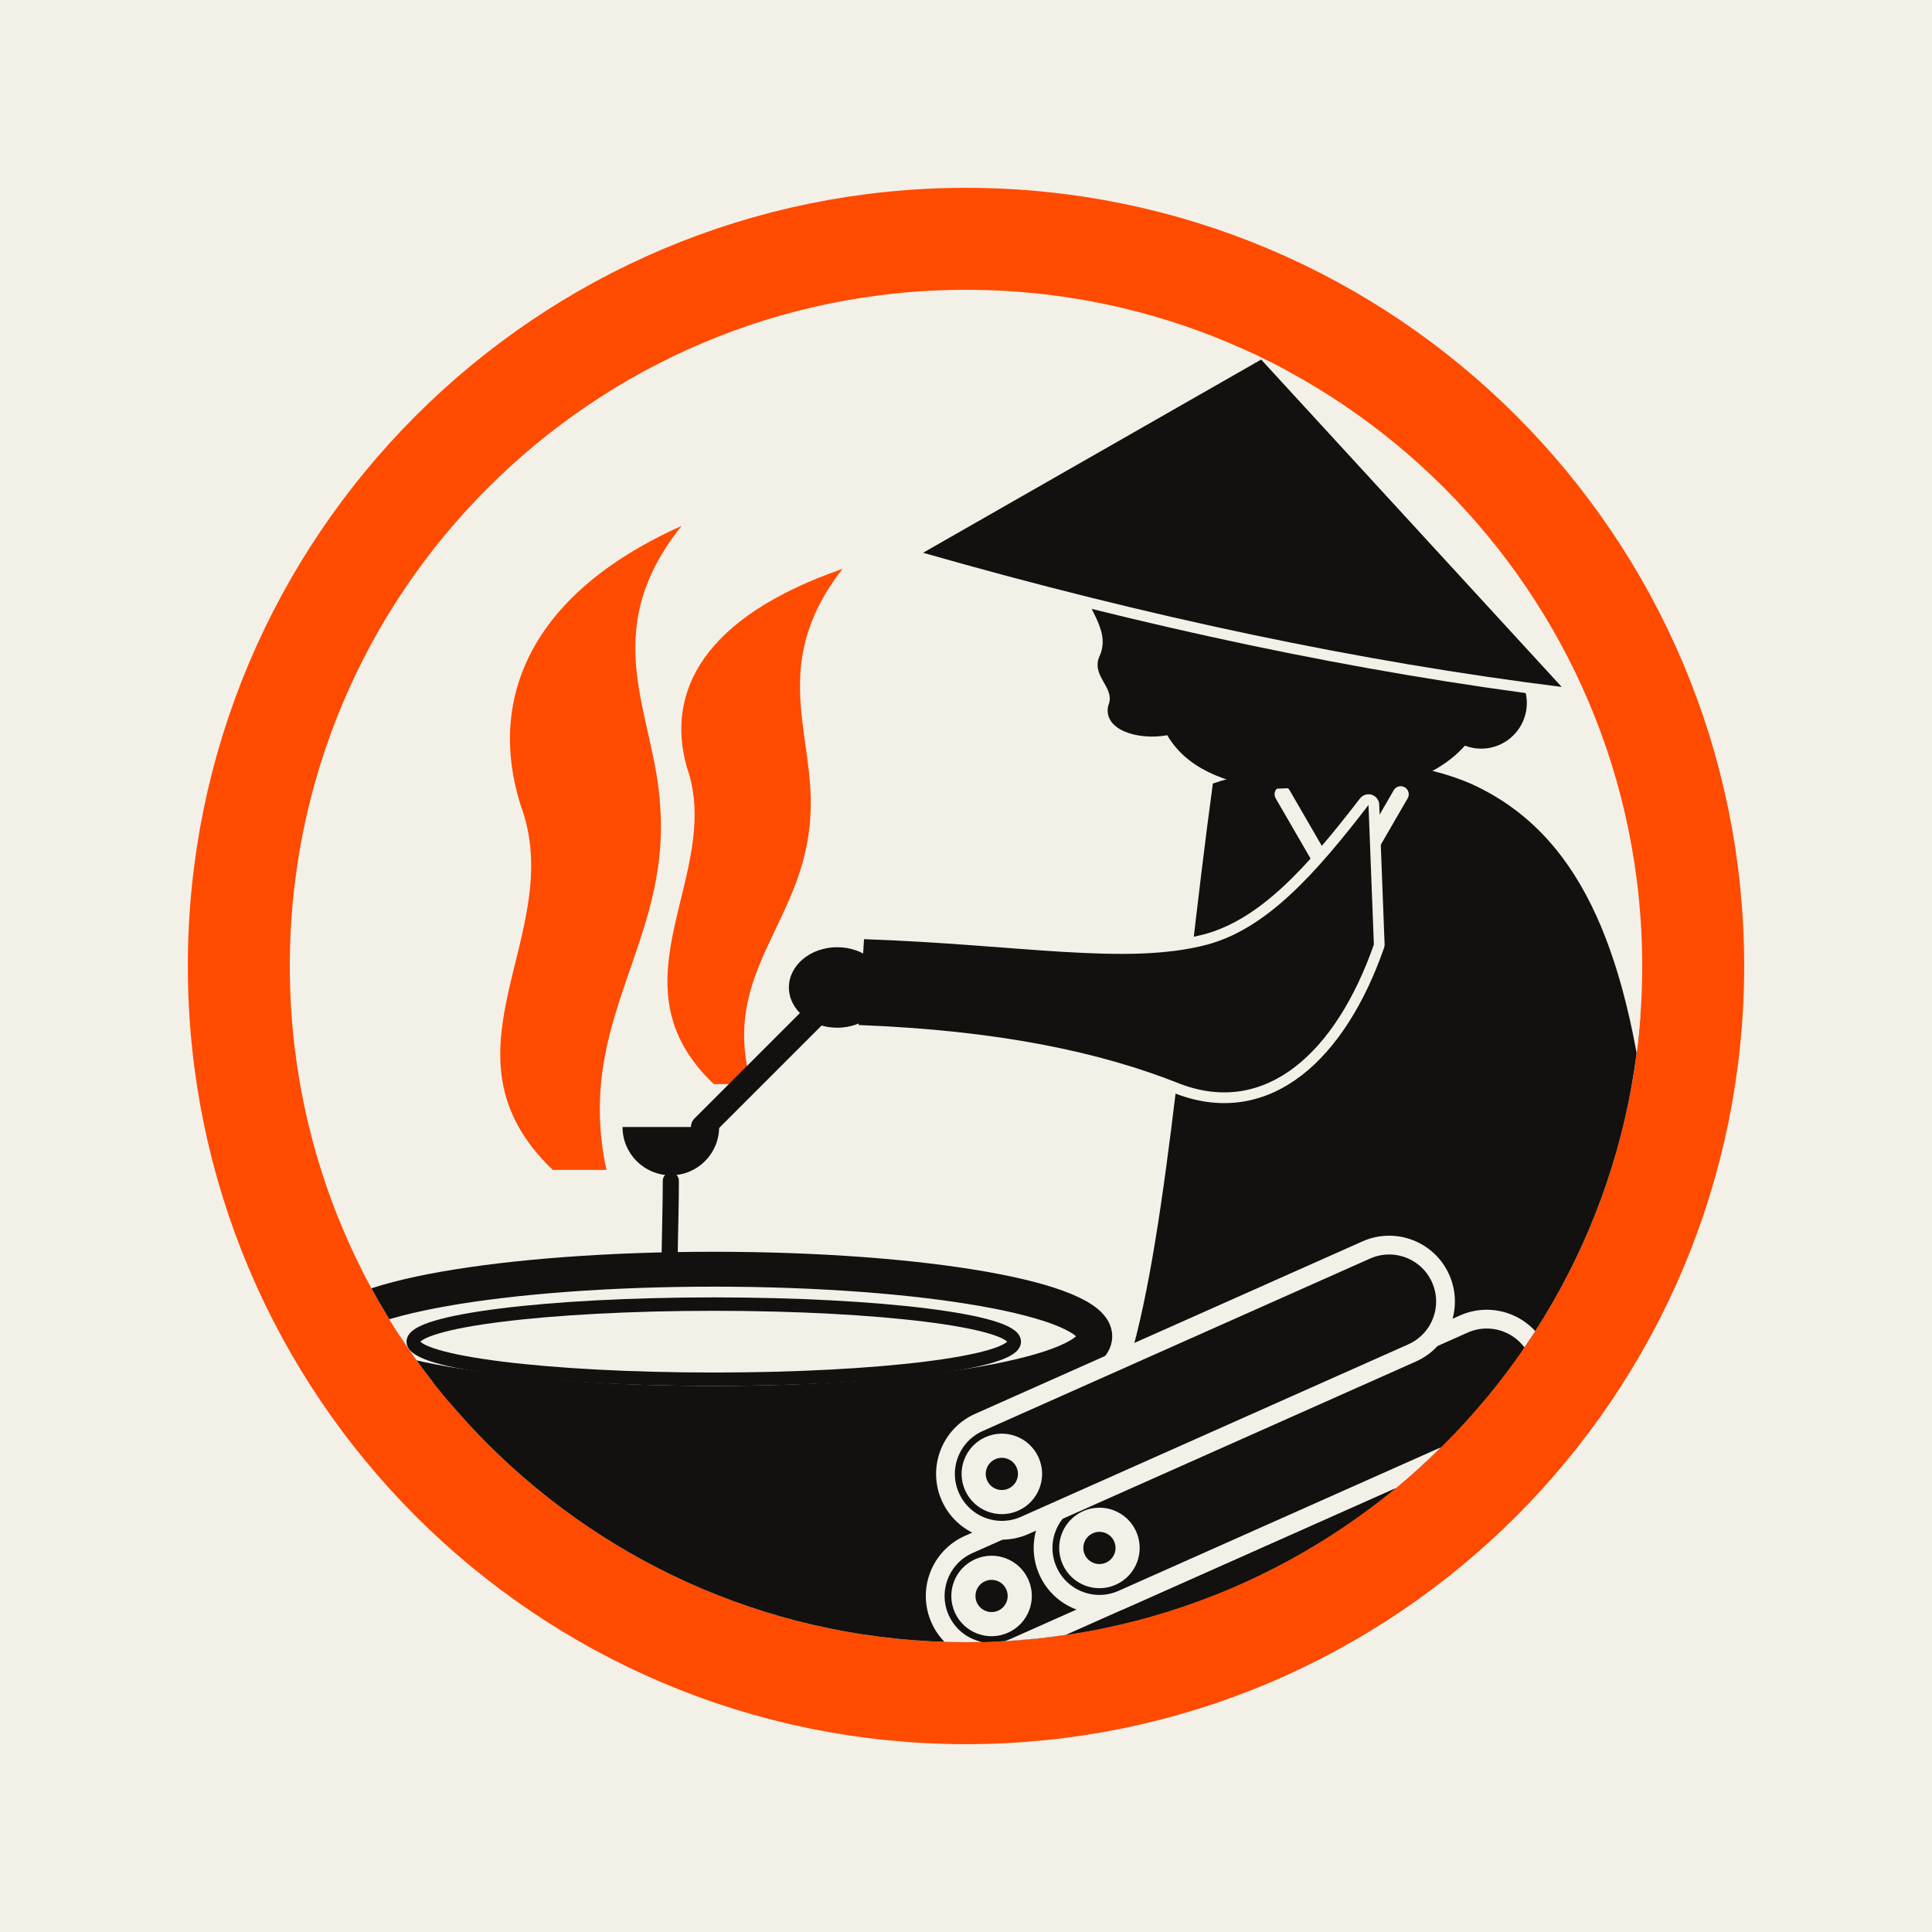
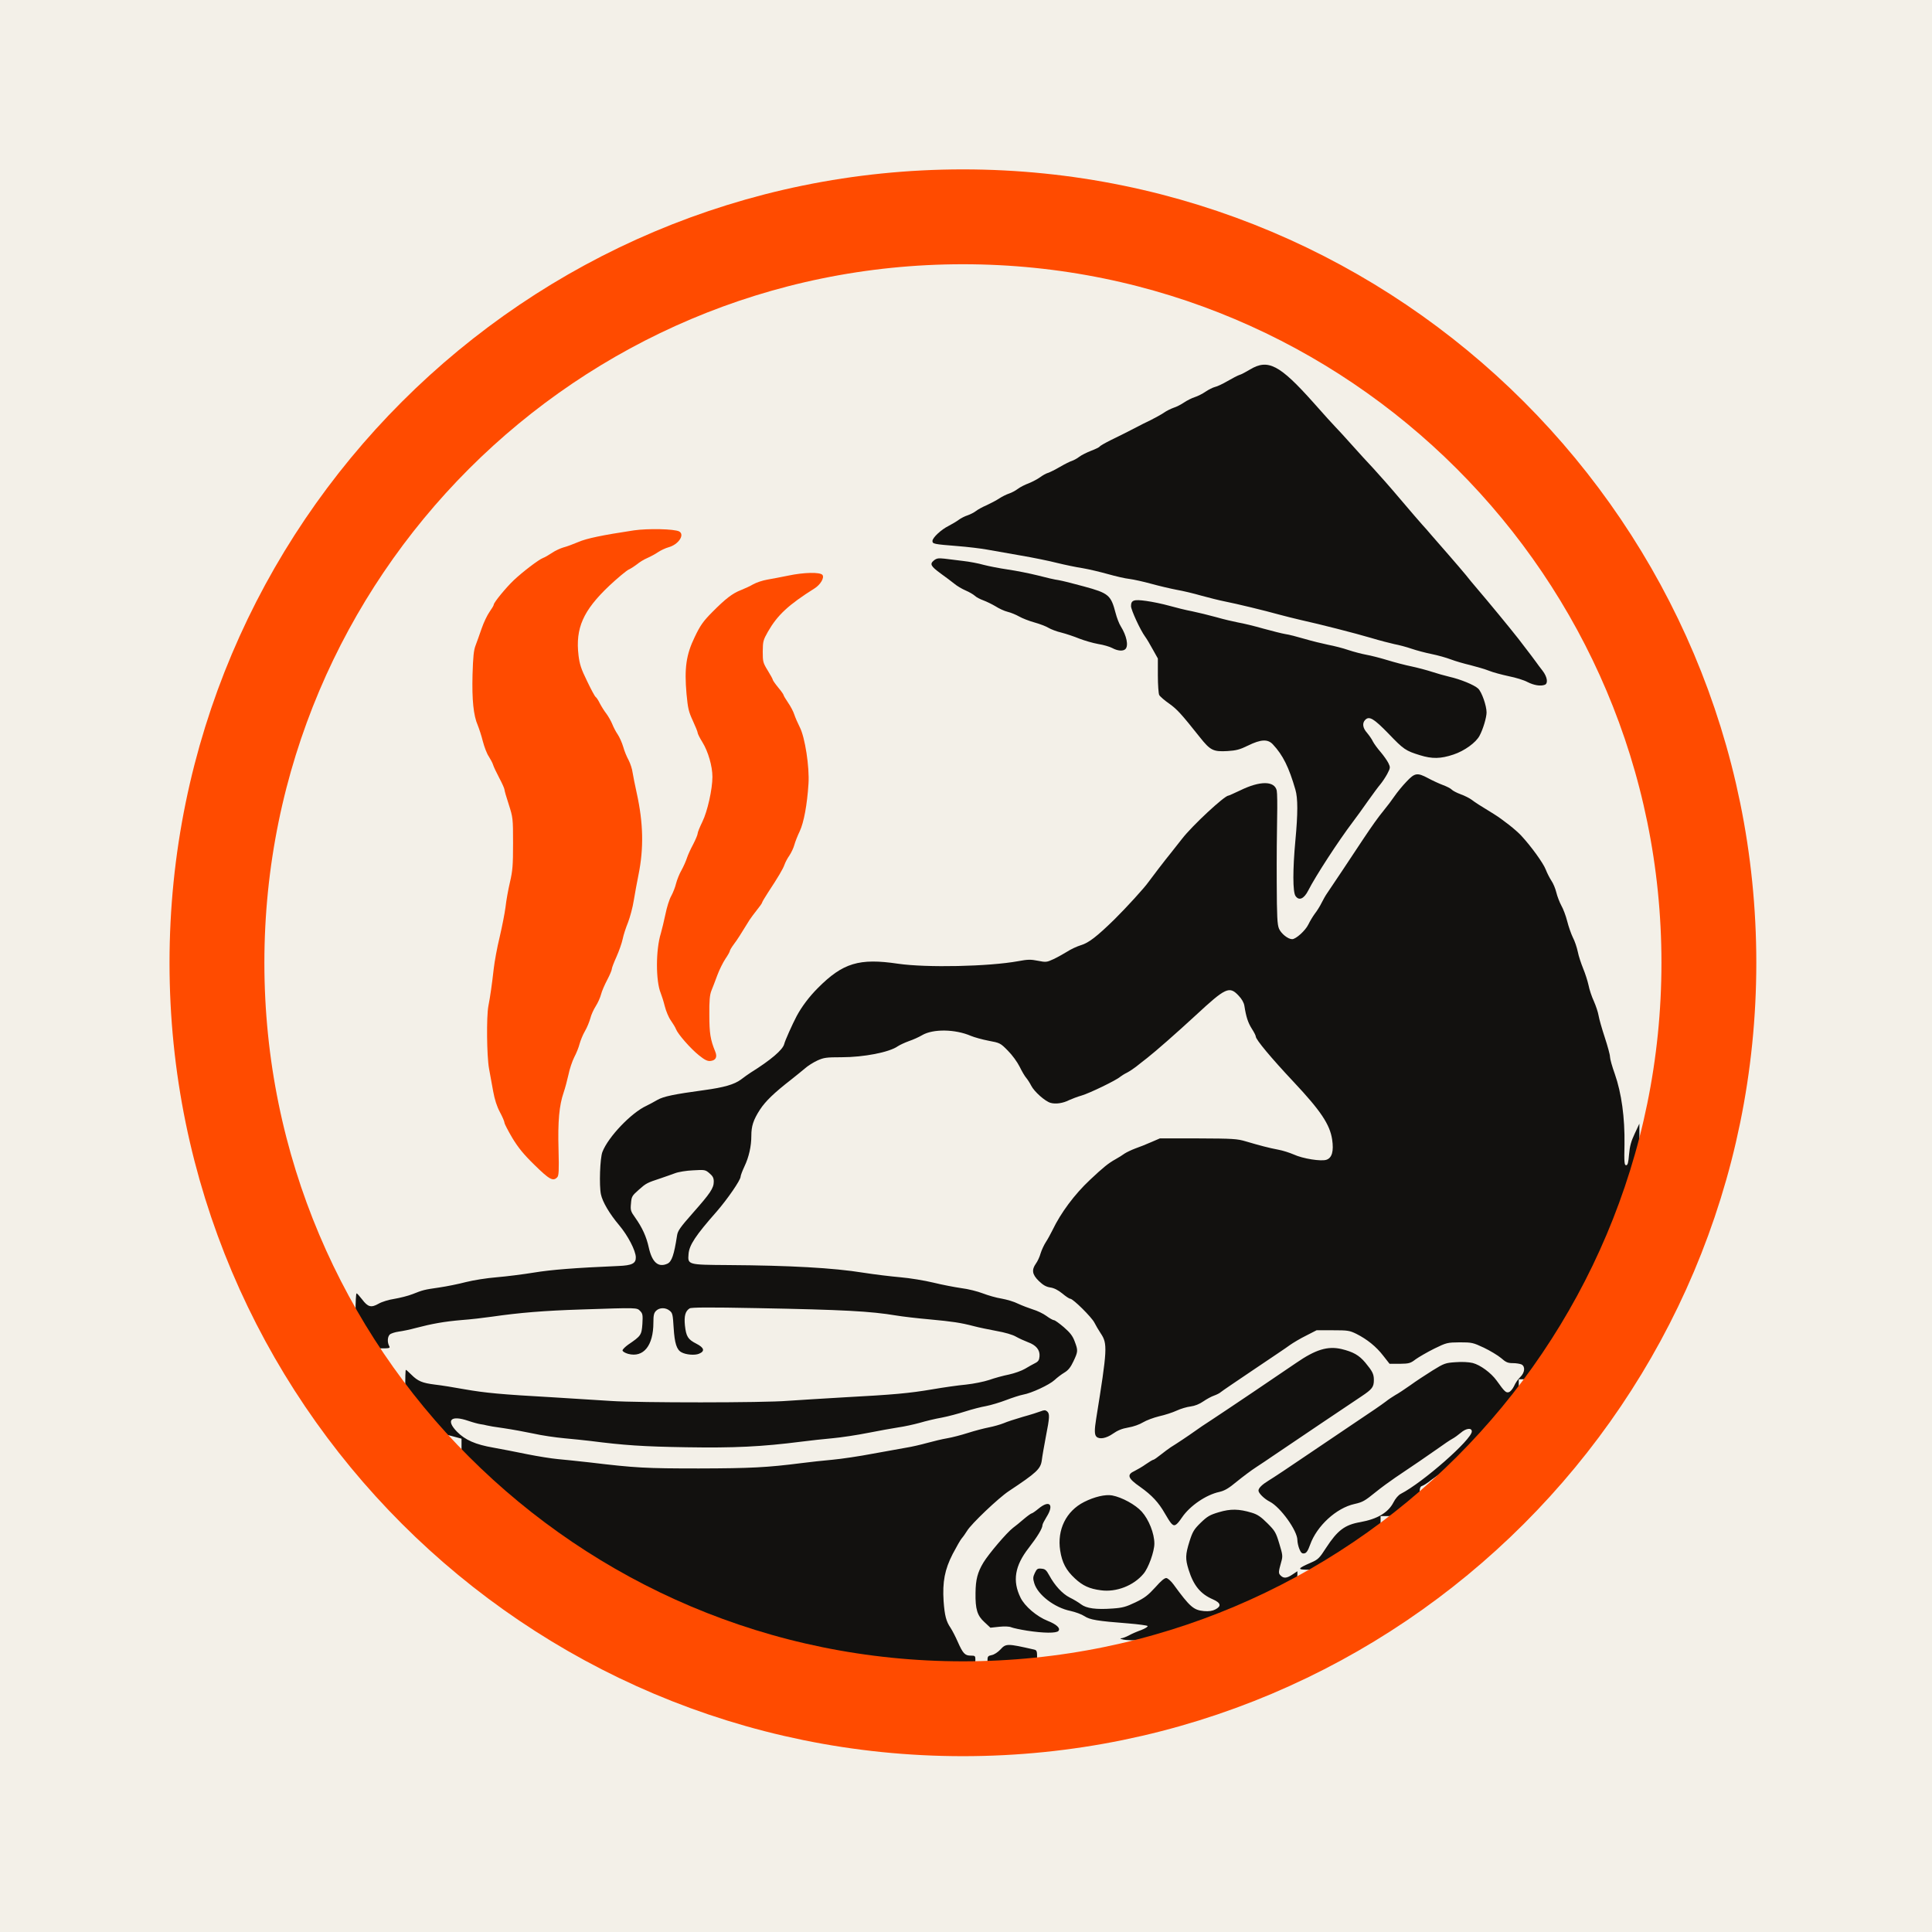
- <svg xmlns="http://www.w3.org/2000/svg" viewBox="0 0 720 720">
+ <svg xmlns="http://www.w3.org/2000/svg" viewBox="0 0 1440 1440">
+   <rect width="1440" height="1440" fill="#F3F0E8" />
  <defs>
-     <clipPath id="in">
-       <circle cx="360" cy="360" r="252" />
+     <clipPath id="inside">
+       <circle cx="717.7" cy="717.6" r="556.0" />
    </clipPath>
  </defs>
-   <rect width="720" height="720" fill="#F3F0E8" />
-   <circle cx="360" cy="360" r="271" fill="#F3F0E8" stroke="#FF4B00" stroke-width="38" />
-   <g clip-path="url(#in)" stroke-linejoin="round" stroke-linecap="round">
-     <g fill="#FF4B00">
-       <path d="M206 436 C160 392 212 348 194 300 C182 262 196 222 254 196 C222 236 244 266 246 300 C250 352 214 380 226 436 Z" />
-       <path d="M266 404 C226 366 270 326 256 286 C248 258 262 230 314 212 C286 248 304 274 302 304 C300 344 268 362 280 404 Z" />
-     </g>
-     <path d="M452 292 C482 282 520 280 548 292 C588 310 606 352 614 420 L624 720 L372 720 C380 640 398 560 418 516 C434 472 440 380 452 292 Z" fill="#12110F" stroke="#F3F0E8" stroke-width="8" paint-order="stroke" />
-     <path d="M478 296 L500 334 L522 296" fill="none" stroke="#F3F0E8" stroke-width="6" />
-     <path d="M402 214 C404 226 414 234 410 244 C406 252 416 256 413 263 C411 272 424 276 435 274 C442 286 456 292 474 294 L522 292 C544 286 560 268 552 246 L544 232 Z" fill="#12110F" />
-     <circle cx="552" cy="262" r="17" fill="#12110F" />
-     <path d="M510 300 C490 326 472 346 450 352 C420 360 380 352 322 350 L320 382 C372 384 410 392 440 404 C472 416 498 392 512 352 Z" fill="#12110F" stroke="#F3F0E8" stroke-width="8" paint-order="stroke" />
-     <ellipse cx="312" cy="368" rx="18" ry="15" fill="#12110F" />
-     <path d="M304 378 L262 420" stroke="#12110F" stroke-width="9" />
-     <path d="M232 420 A18 18 0 0 0 268 420 Z" fill="#12110F" />
-     <path d="M250 440 C250 456 249 472 250 488" fill="none" stroke="#12110F" stroke-width="6" />
-     <path d="M124 498 Q136 660 266 660 Q396 660 408 498 Z" fill="#12110F" />
-     <ellipse cx="266" cy="498" rx="142" ry="25" fill="#F3F0E8" stroke="#12110F" stroke-width="13" />
-     <ellipse cx="266" cy="500" rx="112" ry="14" fill="none" stroke="#12110F" stroke-width="5" />
-     <g transform="translate(436 540) rotate(-24)">
-       <rect x="-118" y="44" width="236" height="18" rx="9" fill="#12110F" stroke="#F3F0E8" stroke-width="7" paint-order="stroke" />
-       <g fill="#12110F" stroke="#F3F0E8" stroke-width="7">
-         <rect x="-104" y="2" width="200" height="42" rx="21" />
-         <rect x="-60" y="2" width="200" height="42" rx="21" />
-         <rect x="-82" y="-38" width="200" height="42" rx="21" />
-       </g>
-       <g fill="#F3F0E8">
-         <circle cx="-83" cy="23" r="15" />
-         <circle cx="-39" cy="23" r="15" />
-         <circle cx="-61" cy="-17" r="15" />
-       </g>
-       <g fill="#12110F">
-         <circle cx="-83" cy="23" r="6" />
-         <circle cx="-39" cy="23" r="6" />
-         <circle cx="-61" cy="-17" r="6" />
-       </g>
-     </g>
-     <path d="M344 206 L470 134 L582 256 Q470 242 344 206 Z" fill="#12110F" stroke="#F3F0E8" stroke-width="8" paint-order="stroke" />
-   </g>
+   <path clip-path="url(#inside)" fill="#12110F" fill-rule="evenodd" d="M660.0 1244.0C641.2 1243.1 636.8 1242.5 626.5 1239.5C622.1 1238.1 613.5 1236.6 607.4 1236.1C601.3 1235.5 594.4 1234.4 592.1 1233.5C589.9 1232.7 586.3 1231.4 584.2 1230.6C582.1 1229.8 576.6 1228.6 572.0 1228.0C566.6 1227.3 561.6 1225.8 557.9 1224.0C554.7 1222.4 550.2 1220.8 547.8 1220.4C541.6 1219.5 537.0 1218.0 533.0 1215.4C531.1 1214.2 526.8 1212.6 523.5 1212.0C520.2 1211.4 515.9 1209.7 513.9 1208.4C511.9 1207.0 507.5 1205.1 504.2 1204.1C500.9 1203.1 496.7 1201.1 494.8 1199.7C493.0 1198.3 489.5 1196.7 487.1 1196.1C484.7 1195.6 480.9 1193.8 478.6 1192.2C476.4 1190.6 472.2 1188.5 469.3 1187.6C466.5 1186.7 463.6 1185.2 462.8 1184.3C462.1 1183.4 459.5 1181.7 457.0 1180.6C454.5 1179.4 450.9 1177.3 449.0 1175.9C447.1 1174.4 443.9 1172.7 441.9 1172.1C439.9 1171.5 437.2 1169.8 435.9 1168.4C434.6 1166.9 431.2 1164.8 428.5 1163.6C425.8 1162.3 422.9 1160.5 422.1 1159.6C421.3 1158.6 419.0 1157.0 417.1 1156.0C415.1 1155.0 412.2 1152.8 410.6 1151.1C408.9 1149.4 407.1 1148.0 406.5 1148.0C405.9 1148.0 403.3 1146.2 400.6 1144.0C398.0 1141.8 395.5 1140.0 395.1 1140.0C394.3 1140.0 385.3 1132.8 381.0 1128.8C372.9 1121.3 355.8 1105.9 351.7 1102.6C344.8 1097.0 344.0 1094.9 344.0 1082.7L344.0 1072.3L337.7 1070.6C334.2 1069.6 328.8 1068.5 325.7 1068.1C319.7 1067.3 317.0 1065.3 306.7 1054.3L302.0 1049.3L302.0 1035.1C302.0 1027.4 302.2 1021.0 302.5 1021.0C302.8 1021.0 304.6 1022.6 306.5 1024.5C311.5 1029.5 314.7 1030.8 324.2 1032.0C328.7 1032.5 338.7 1034.1 346.3 1035.5C361.8 1038.2 373.2 1039.3 412.5 1041.5C427.4 1042.4 446.7 1043.6 455.5 1044.2C476.1 1045.6 569.4 1045.6 587.0 1044.1C594.4 1043.6 613.3 1042.4 629.0 1041.5C666.1 1039.5 677.4 1038.5 695.1 1035.5C703.2 1034.1 714.4 1032.5 720.0 1032.0C725.7 1031.4 733.5 1029.8 737.4 1028.5C741.3 1027.1 747.9 1025.3 752.0 1024.5C756.1 1023.6 761.5 1021.7 764.0 1020.2C766.5 1018.7 769.9 1016.8 771.5 1016.0C773.9 1014.8 774.6 1013.7 774.8 1010.9C775.2 1006.2 772.3 1002.6 766.2 1000.4C763.6 999.4 759.6 997.6 757.3 996.3C754.8 994.8 748.9 993.1 742.6 992.0C736.8 990.9 729.4 989.4 726.1 988.5C715.7 985.8 710.0 985.0 693.0 983.4C683.9 982.6 672.7 981.3 668.0 980.5C648.8 977.3 628.7 976.2 564.2 975.0C528.2 974.3 515.3 974.4 514.0 975.2C510.8 977.2 509.8 980.9 510.5 987.9C511.4 996.1 512.7 998.3 519.0 1001.5C524.9 1004.5 525.6 1007.1 521.0 1009.0C517.9 1010.3 511.3 1009.8 507.9 1007.9C504.3 1006.0 502.8 1001.0 502.1 989.7C501.5 979.9 501.3 978.6 499.1 976.9C496.1 974.4 491.5 974.5 489.0 977.0C487.4 978.6 487.0 980.3 487.0 985.8C487.0 1003.0 479.6 1012.1 468.2 1009.1C465.8 1008.4 464.0 1007.3 464.0 1006.5C464.0 1005.8 465.9 1003.9 468.1 1002.3C477.8 995.7 478.2 995.1 478.8 986.8C479.2 980.1 479.0 979.0 477.1 977.1C474.6 974.6 475.4 974.6 433.5 976.0C405.4 976.9 387.3 978.4 366.5 981.4C361.0 982.2 350.8 983.4 343.9 983.9C331.1 985.0 322.1 986.6 309.5 989.9C305.6 991.0 300.1 992.1 297.2 992.5C294.3 992.9 291.3 993.9 290.5 994.7C288.8 996.4 288.6 1000.3 290.0 1003.1C291.0 1004.9 290.7 1005.0 282.5 1005.0C277.7 1005.0 273.0 1004.5 271.9 1004.0C270.9 1003.4 268.9 1000.7 267.5 998.0C265.2 993.4 265.0 992.1 265.0 978.5C265.0 970.5 265.3 964.0 265.8 964.0C266.2 964.0 268.0 966.1 269.9 968.5C274.2 974.2 276.6 974.9 282.2 971.7C284.6 970.3 289.8 968.7 293.9 968.1C298.0 967.4 304.1 965.9 307.4 964.6C315.5 961.4 315.9 961.3 327.5 959.6C333.0 958.8 341.9 957.0 347.2 955.6C352.7 954.2 362.7 952.6 370.2 952.0C377.5 951.4 390.0 949.8 398.0 948.5C410.7 946.4 428.2 945.0 460.8 943.6C471.1 943.2 474.0 941.7 473.9 937.1C473.8 932.1 468.0 920.9 461.4 913.1C454.4 904.8 449.1 895.9 447.9 890.2C446.5 883.6 447.2 863.1 449.0 858.6C453.3 847.4 470.5 829.4 481.8 824.2C483.8 823.2 487.5 821.3 490.0 819.8C494.6 817.2 502.2 815.6 525.0 812.5C539.7 810.5 547.3 808.3 552.3 804.6C554.6 802.8 557.9 800.5 559.6 799.4C574.5 790.1 583.4 782.5 584.5 778.2C585.1 775.6 590.6 763.4 593.8 757.3C597.5 750.4 603.1 742.9 609.6 736.4C628.2 717.7 640.4 714.0 669.3 718.3C690.7 721.4 737.0 720.4 758.9 716.4C765.9 715.1 768.2 715.0 773.6 716.1C779.6 717.3 780.2 717.2 785.2 714.9C788.0 713.6 792.6 711.0 795.4 709.3C798.1 707.5 802.7 705.4 805.6 704.5C811.4 702.8 817.5 698.1 830.7 685.2C839.4 676.6 853.2 661.5 856.0 657.4C858.1 654.5 868.0 641.5 872.9 635.5C875.1 632.8 878.8 628.1 881.1 625.1C888.6 615.4 912.7 593.0 915.6 593.0C916.0 593.0 919.9 591.2 924.4 589.1C939.1 581.9 949.9 581.9 951.6 589.2C952.0 591.0 952.1 600.1 951.9 609.5C951.7 618.9 951.5 640.5 951.6 657.5C951.7 683.4 952.0 689.1 953.3 692.2C954.9 695.9 960.0 700.0 963.1 700.0C965.9 700.0 973.0 693.6 975.2 689.0C976.4 686.5 978.6 682.9 980.0 681.0C981.5 679.1 983.8 675.5 985.0 673.0C986.2 670.6 988.0 667.4 989.0 666.0C990.7 663.6 1009.1 636.0 1016.0 625.5C1022.8 615.3 1027.0 609.4 1031.4 604.0C1033.9 601.0 1037.5 596.2 1039.4 593.4C1041.4 590.5 1045.3 585.7 1048.3 582.6C1054.5 576.0 1056.3 575.7 1064.4 580.0C1067.5 581.7 1072.5 584.0 1075.4 585.1C1078.4 586.2 1081.3 587.7 1082.0 588.5C1082.7 589.3 1085.7 590.9 1088.7 592.0C1091.8 593.1 1095.4 595.0 1096.9 596.1C1099.2 597.9 1103.2 600.5 1113.4 606.7C1120.0 610.8 1129.8 618.5 1133.8 622.8C1141.4 631.0 1150.3 643.4 1152.1 648.1C1153.1 650.7 1155.0 654.4 1156.3 656.4C1157.7 658.4 1159.3 662.3 1160.0 665.2C1160.7 668.1 1162.4 672.5 1163.7 674.9C1165.1 677.3 1167.1 682.6 1168.1 686.6C1169.1 690.6 1171.0 696.0 1172.3 698.7C1173.7 701.3 1175.3 706.1 1176.0 709.4C1176.6 712.6 1178.5 718.2 1180.0 721.9C1181.5 725.5 1183.3 731.1 1184.0 734.3C1184.6 737.5 1186.4 742.9 1188.0 746.3C1189.5 749.7 1191.1 754.5 1191.5 757.0C1191.9 759.5 1194.0 766.8 1196.1 773.2C1198.2 779.6 1200.0 786.1 1200.0 787.7C1200.0 789.2 1201.6 795.0 1203.6 800.5C1208.6 814.8 1211.1 833.1 1210.8 853.0C1210.5 866.2 1210.7 868.5 1212.0 868.5C1213.2 868.5 1213.7 866.6 1214.2 860.5C1214.7 854.4 1215.7 850.7 1218.4 845.0L1221.9 837.5L1221.9 854.0C1221.9 873.4 1220.0 884.4 1215.5 891.2C1212.8 895.2 1212.5 896.4 1211.9 908.8C1211.3 921.0 1211.0 922.4 1208.5 925.9C1207.1 928.0 1205.1 932.4 1204.1 935.7C1203.1 938.9 1201.2 943.4 1199.7 945.5C1198.3 947.7 1196.7 951.3 1196.1 953.6C1195.5 955.8 1193.7 959.5 1192.2 961.6C1190.6 963.8 1188.5 967.9 1187.6 970.7C1186.7 973.5 1185.2 976.4 1184.3 977.2C1183.4 977.9 1181.8 980.5 1180.7 983.0C1179.6 985.5 1177.2 989.7 1175.3 992.4C1173.5 995.0 1172.0 997.8 1172.0 998.6C1172.0 999.4 1170.5 1001.7 1168.6 1003.7C1166.8 1005.8 1164.5 1009.2 1163.6 1011.4C1162.7 1013.5 1160.7 1016.8 1159.0 1018.6C1157.4 1020.5 1156.0 1022.5 1156.0 1023.0C1156.0 1023.6 1155.1 1024.9 1154.0 1026.0C1152.3 1027.7 1150.7 1028.0 1142.0 1028.0L1132.0 1028.0L1132.0 1041.9L1132.0 1055.8L1126.2 1061.3C1119.9 1067.4 1112.7 1072.8 1106.5 1076.1C1104.3 1077.3 1101.6 1079.0 1100.5 1080.0C1099.4 1081.0 1097.1 1082.6 1095.3 1083.7C1090.7 1086.3 1068.0 1101.9 1064.8 1104.6C1063.2 1105.8 1061.1 1107.1 1060.0 1107.5C1058.2 1108.1 1058.0 1109.0 1058.0 1119.1L1058.0 1130.0L1043.5 1130.0L1029.0 1130.0L1029.0 1139.8C1029.0 1152.5 1028.6 1153.7 1023.6 1156.2C1021.4 1157.3 1018.0 1159.5 1016.3 1161.1C1012.0 1164.8 1007.3 1166.0 996.3 1166.0C988.0 1166.0 987.1 1166.2 986.5 1168.0C985.9 1169.8 985.0 1170.0 976.7 1170.0C966.4 1170.0 966.4 1169.4 977.3 1164.6C982.4 1162.4 983.5 1161.3 988.3 1153.8C996.9 1140.6 1002.3 1136.5 1013.9 1134.5C1026.6 1132.2 1034.7 1127.4 1038.6 1119.8C1040.1 1116.9 1042.2 1114.4 1044.1 1113.4C1060.5 1105.0 1097.0 1072.9 1097.0 1066.9C1097.0 1064.0 1092.7 1064.5 1088.8 1067.9C1087.0 1069.4 1084.2 1071.5 1082.5 1072.4C1080.8 1073.3 1076.2 1076.4 1072.2 1079.3C1064.7 1084.6 1053.3 1092.4 1040.0 1101.3C1035.9 1104.1 1029.3 1108.9 1025.5 1112.0C1017.1 1118.8 1015.7 1119.6 1009.5 1121.0C996.0 1124.0 981.5 1137.3 976.5 1151.3C974.8 1156.0 973.7 1157.6 972.1 1157.8C970.5 1158.1 969.6 1157.3 968.5 1154.6C967.7 1152.7 967.0 1149.6 967.0 1147.9C967.0 1140.9 954.4 1123.4 946.5 1119.3C942.3 1117.2 938.0 1112.9 938.0 1111.0C938.0 1109.1 940.7 1106.5 945.6 1103.5C948.5 1101.8 963.2 1092.0 972.4 1085.7C976.9 1082.6 997.2 1068.9 1009.0 1061.0C1023.8 1051.1 1028.5 1047.9 1032.8 1044.7C1034.8 1043.1 1038.1 1040.9 1040.0 1039.8C1041.9 1038.8 1046.9 1035.5 1051.0 1032.6C1055.1 1029.6 1062.6 1024.7 1067.7 1021.5C1076.4 1016.1 1077.4 1015.8 1084.9 1015.3C1089.7 1014.9 1094.8 1015.2 1097.7 1015.9C1103.4 1017.4 1111.3 1023.2 1115.5 1029.0C1121.5 1037.4 1122.5 1038.3 1124.7 1037.6C1125.8 1037.2 1127.5 1035.2 1128.5 1033.1C1129.4 1030.9 1131.5 1027.9 1133.1 1026.4C1136.5 1023.1 1137.0 1018.6 1134.1 1017.0C1133.0 1016.5 1130.1 1016.0 1127.6 1016.0C1123.9 1016.0 1122.4 1015.4 1118.8 1012.2C1116.4 1010.2 1110.6 1006.7 1106.0 1004.5C1097.9 1000.7 1097.0 1000.5 1088.0 1000.5C1078.8 1000.6 1078.2 1000.7 1069.0 1005.2C1063.8 1007.8 1057.6 1011.4 1055.2 1013.1C1051.3 1016.1 1050.3 1016.4 1043.3 1016.5L1035.7 1016.5L1031.0 1010.5C1025.7 1003.6 1018.9 998.2 1011.0 994.2C1005.9 991.7 1004.6 991.5 993.4 991.5L981.3 991.5L973.5 995.5C969.2 997.6 963.9 1000.8 961.6 1002.4C959.4 1004.1 947.1 1012.3 934.5 1020.8C921.9 1029.3 910.8 1036.8 909.9 1037.6C909.1 1038.4 906.8 1039.5 904.9 1040.2C903.0 1040.8 899.4 1042.8 896.9 1044.5C893.9 1046.6 890.5 1047.9 887.4 1048.3C884.7 1048.6 880.0 1050.0 877.0 1051.4C874.0 1052.8 868.1 1054.7 864.0 1055.6C859.9 1056.6 854.5 1058.6 852.0 1060.1C849.4 1061.7 844.7 1063.4 840.9 1064.0C836.2 1064.8 832.9 1066.2 829.5 1068.6C824.5 1072.1 819.4 1073.0 817.2 1070.8C815.7 1069.3 815.7 1065.7 817.0 1057.6C825.4 1005.4 825.6 1001.5 820.4 993.8C818.8 991.4 816.7 987.8 815.7 985.8C813.7 981.8 799.8 968.0 797.7 968.0C797.0 968.0 794.4 966.3 791.8 964.1C788.7 961.6 785.7 960.0 782.8 959.6C779.6 959.1 777.4 957.8 774.2 954.7C769.3 949.9 768.8 946.5 772.1 941.8C773.3 940.2 774.9 936.8 775.6 934.2C776.4 931.6 778.2 927.8 779.5 925.8C780.9 923.7 783.1 919.6 784.5 916.8C790.7 903.9 800.9 890.2 812.3 879.5C822.4 870.0 826.1 867.0 831.5 864.0C833.7 862.8 836.7 860.9 838.2 859.8C839.7 858.8 843.3 857.1 846.2 856.0C849.1 855.0 854.4 852.9 858.0 851.3L864.5 848.5L893.0 848.5C919.0 848.6 922.1 848.8 928.5 850.7C939.0 853.8 945.8 855.6 952.7 856.9C956.1 857.5 961.3 859.2 964.3 860.5C971.0 863.6 984.8 865.8 988.7 864.4C992.8 863.0 994.2 858.0 992.9 849.3C991.2 838.1 984.4 827.9 964.3 806.5C947.3 788.4 936.0 774.8 936.0 772.6C936.0 771.9 934.7 769.3 933.0 766.7C930.2 762.2 928.8 758.1 927.5 749.7C927.1 747.3 925.6 744.6 923.1 742.0C916.3 734.8 913.5 736.1 891.5 756.5C876.3 770.5 861.7 783.3 855.1 788.5C852.2 790.7 848.5 793.7 846.7 795.1C844.9 796.5 841.9 798.5 840.0 799.5C838.1 800.4 835.8 801.9 834.9 802.6C832.0 805.2 812.1 814.8 806.3 816.5C803.1 817.4 799.0 819.0 797.0 819.9C792.4 822.3 786.8 823.1 783.0 822.0C778.9 820.8 770.9 813.7 768.6 809.2C767.6 807.2 765.9 804.6 764.9 803.4C763.9 802.3 761.7 798.6 760.0 795.1C758.2 791.5 754.5 786.4 751.2 783.1C745.6 777.4 745.3 777.3 736.8 775.7C732.1 774.8 726.1 773.1 723.7 772.1C711.9 767.0 695.5 766.8 687.4 771.5C684.9 773.0 680.4 775.0 677.4 776.0C674.4 777.1 670.7 778.8 669.2 779.8C662.9 784.3 643.8 788.0 627.3 788.0C615.7 788.0 614.0 788.3 609.1 790.5C606.1 791.9 602.0 794.5 600.0 796.3C597.9 798.1 593.4 801.7 589.9 804.5C576.9 814.6 570.6 820.7 566.4 827.1C561.5 834.7 560.0 839.3 560.0 846.6C560.0 854.3 558.2 862.4 554.9 869.3C553.3 872.7 552.0 876.2 552.0 877.0C552.0 879.6 542.1 893.9 534.1 903.1C518.5 920.8 513.7 928.0 513.2 934.7C512.5 942.7 512.7 942.7 542.5 942.9C588.9 943.2 621.2 945.0 643.5 948.6C651.8 949.9 664.2 951.4 671.1 952.0C678.1 952.6 689.1 954.4 695.7 956.0C702.2 957.6 711.6 959.4 716.5 960.1C721.5 960.7 728.6 962.5 732.5 964.0C736.4 965.5 742.6 967.3 746.5 967.9C750.4 968.6 755.9 970.2 758.8 971.7C761.8 973.1 766.8 975.0 769.9 976.0C773.0 976.9 777.6 979.1 779.9 980.8C782.3 982.6 784.9 984.0 785.6 984.0C786.3 984.0 789.6 986.4 792.9 989.2C797.6 993.3 799.5 995.7 801.0 999.8C803.6 1006.6 803.5 1007.4 800.1 1014.6C798.0 1019.1 796.2 1021.3 793.4 1023.0C791.2 1024.3 787.9 1026.8 786.0 1028.6C782.1 1032.2 768.8 1038.4 762.5 1039.5C760.3 1039.9 754.7 1041.7 750.0 1043.5C745.3 1045.3 738.6 1047.3 735.0 1048.0C731.4 1048.6 724.5 1050.4 719.5 1052.0C714.5 1053.6 706.7 1055.7 702.0 1056.6C697.3 1057.4 689.9 1059.2 685.5 1060.5C681.1 1061.7 673.9 1063.3 669.5 1063.9C665.1 1064.6 654.9 1066.4 646.9 1068.0C638.9 1069.6 627.0 1071.4 620.4 1072.0C613.9 1072.6 603.5 1073.7 597.5 1074.5C567.7 1078.3 547.2 1079.3 511.5 1078.7C479.4 1078.2 464.9 1077.2 440.0 1074.0C435.9 1073.5 427.1 1072.6 420.6 1072.0C414.1 1071.4 403.7 1069.9 397.6 1068.5C391.5 1067.2 381.6 1065.4 375.5 1064.5C369.4 1063.7 363.7 1062.7 362.7 1062.4C361.7 1062.1 359.7 1061.7 358.1 1061.5C356.6 1061.3 352.5 1060.2 349.0 1059.0C336.1 1054.6 332.1 1058.4 340.6 1067.1C346.7 1073.3 354.4 1076.7 367.8 1079.0C373.7 1080.1 385.0 1082.2 393.0 1083.9C401.0 1085.5 411.1 1087.1 415.5 1087.5C419.9 1087.9 430.7 1089.0 439.5 1090.0C473.7 1094.1 481.3 1094.5 521.0 1094.5C559.5 1094.4 571.6 1093.8 597.5 1090.5C603.5 1089.7 613.9 1088.6 620.5 1088.0C627.1 1087.4 640.6 1085.4 650.5 1083.5C660.4 1081.7 671.6 1079.7 675.5 1079.0C679.4 1078.4 686.3 1076.8 691.0 1075.5C695.7 1074.2 702.4 1072.6 706.0 1072.0C709.6 1071.4 716.5 1069.6 721.5 1068.0C726.5 1066.4 733.4 1064.6 737.0 1063.9C740.6 1063.2 745.5 1061.8 748.0 1060.8C750.5 1059.7 757.0 1057.6 762.5 1056.0C768.0 1054.5 773.9 1052.6 775.7 1051.9C778.3 1050.9 779.1 1050.9 780.4 1051.9C782.5 1053.7 782.4 1056.2 779.5 1070.9C778.2 1077.8 776.8 1085.7 776.5 1088.4C775.6 1094.9 772.7 1097.6 751.9 1111.4C744.2 1116.5 723.8 1135.9 720.8 1141.0C719.6 1142.9 717.9 1145.4 716.9 1146.5C715.9 1147.6 712.9 1152.9 710.1 1158.2C704.1 1169.9 702.4 1179.1 703.3 1193.4C704.1 1204.2 705.2 1208.5 708.5 1213.3C709.8 1215.3 712.2 1219.9 713.8 1223.6C717.7 1232.4 719.2 1234.0 723.5 1234.0C726.8 1234.0 727.0 1234.2 727.0 1237.3C727.0 1239.5 726.2 1241.4 724.9 1242.6C723.0 1244.3 720.9 1244.5 699.1 1244.6C686.1 1244.7 668.5 1244.4 660.0 1244.0ZM736.7 1242.3C736.3 1242.0 736.0 1240.0 736.0 1238.0C736.0 1234.6 736.3 1234.2 739.2 1233.6C741.0 1233.3 743.8 1231.4 745.6 1229.5C749.8 1224.9 750.6 1224.9 770.8 1229.5C772.8 1230.0 773.0 1230.6 773.0 1235.9C773.0 1240.3 772.6 1241.9 771.4 1242.4C769.3 1243.2 737.5 1243.2 736.7 1242.3ZM837.5 1222.1C835.3 1221.6 834.4 1221.2 835.5 1221.1C836.6 1221.1 839.2 1220.1 841.3 1219.0C843.4 1217.8 847.6 1216.0 850.7 1214.9C853.7 1213.7 855.8 1212.4 855.3 1211.9C854.9 1211.5 848.4 1210.6 841.0 1210.0C817.8 1208.2 812.4 1207.3 808.3 1204.6C806.2 1203.2 801.5 1201.5 797.9 1200.7C786.0 1198.3 773.5 1188.7 770.9 1180.1C769.8 1176.5 769.9 1175.4 771.3 1172.4C772.8 1169.3 773.4 1168.9 776.3 1169.2C779.0 1169.4 779.9 1170.3 782.0 1174.1C786.1 1181.7 791.8 1187.9 797.3 1190.7C800.2 1192.1 804.0 1194.4 805.8 1195.8C809.8 1198.8 816.9 1199.8 829.2 1198.9C836.6 1198.4 839.2 1197.7 846.3 1194.3C853.2 1191.0 855.7 1189.0 861.1 1183.1C865.5 1178.1 868.1 1176.0 869.4 1176.2C870.5 1176.4 872.9 1178.5 874.7 1181.0C886.9 1197.7 889.6 1200.1 897.4 1200.8C901.0 1201.1 903.7 1200.7 905.8 1199.6C910.5 1197.2 910.0 1194.7 904.1 1192.1C894.8 1188.1 889.6 1181.8 885.9 1169.9C883.4 1161.9 883.5 1158.7 886.6 1148.8C888.9 1141.6 889.9 1139.9 894.9 1135.0C899.9 1130.2 901.7 1129.1 908.5 1127.1C917.2 1124.5 923.4 1124.6 933.0 1127.5C937.3 1128.8 939.8 1130.5 944.7 1135.4C950.3 1141.0 951.0 1142.2 953.5 1150.5C956.0 1158.7 956.2 1159.9 955.0 1164.0C952.8 1171.8 952.8 1172.6 954.5 1174.3C956.8 1176.6 959.1 1176.4 963.4 1173.5L967.0 1171.1L967.0 1173.6C967.0 1178.4 963.8 1187.1 960.9 1190.5C959.2 1192.4 955.8 1194.9 953.2 1196.1C950.6 1197.4 946.9 1199.4 945.0 1200.6C939.6 1204.2 930.0 1206.0 916.2 1206.0L904.0 1206.0L904.0 1211.4C904.0 1214.5 903.5 1217.2 902.8 1217.8C902.1 1218.3 897.7 1219.6 893.0 1220.5C883.6 1222.3 844.6 1223.4 837.5 1222.1ZM765.5 1215.4C760.5 1214.6 755.3 1213.5 753.8 1212.9C752.2 1212.2 748.7 1212.1 744.7 1212.5L738.2 1213.2L733.7 1209.0C728.4 1204.2 726.9 1199.4 727.1 1187.2C727.2 1177.4 728.6 1171.9 733.0 1164.6C736.9 1158.2 750.2 1142.5 755.0 1138.8C756.7 1137.6 760.3 1134.6 763.1 1132.2C765.8 1129.9 768.5 1128.0 768.9 1128.0C769.4 1128.0 771.7 1126.4 774.0 1124.5C782.3 1117.6 785.9 1121.4 780.0 1130.7C778.4 1133.3 777.0 1136.0 777.0 1136.7C777.0 1139.2 773.2 1145.4 766.7 1153.8C756.4 1167.0 754.5 1178.3 760.6 1190.7C763.7 1197.2 772.8 1204.9 780.9 1208.1C787.5 1210.7 790.6 1213.6 788.9 1215.6C787.4 1217.4 777.8 1217.3 765.5 1215.4ZM820.5 1185.3C812.0 1184.2 807.0 1181.9 801.2 1176.5C794.6 1170.4 791.6 1164.7 790.2 1155.7C787.8 1140.2 794.6 1126.3 808.0 1119.5C815.7 1115.6 823.9 1113.7 828.9 1114.6C836.3 1116.0 846.3 1121.5 851.0 1126.7C856.3 1132.6 860.4 1143.0 860.4 1150.5C860.4 1156.4 856.0 1168.7 852.3 1173.0C844.9 1181.9 831.9 1186.9 820.5 1185.3ZM872.8 1135.2C872.0 1134.3 869.9 1131.0 868.2 1128.0C863.6 1119.9 858.6 1114.5 849.9 1108.3C840.5 1101.8 839.6 1099.1 845.8 1096.3C847.8 1095.3 851.6 1093.1 854.1 1091.3C856.7 1089.5 859.2 1088.0 859.7 1088.0C860.1 1088.0 862.6 1086.3 865.2 1084.2C867.7 1082.2 871.1 1079.7 872.6 1078.7C876.7 1076.2 886.0 1070.0 890.6 1066.7C892.7 1065.1 898.4 1061.3 903.2 1058.2C913.3 1051.6 955.1 1023.4 966.0 1015.9C980.5 1005.9 989.5 1003.1 999.9 1005.5C1008.5 1007.6 1012.9 1010.0 1017.6 1015.6C1022.9 1022.0 1024.0 1024.1 1024.0 1028.5C1024.0 1033.8 1022.8 1035.4 1014.7 1040.8C1008.6 1044.8 962.9 1075.6 948.0 1085.7C945.5 1087.4 940.4 1090.9 936.5 1093.4C932.6 1095.9 926.0 1100.9 921.7 1104.4C915.7 1109.4 912.7 1111.1 908.8 1112.0C899.0 1114.1 886.9 1122.3 881.0 1131.0C876.7 1137.3 875.2 1138.1 872.8 1135.2ZM497.4 941.9C500.7 940.4 502.4 935.3 504.6 921.1C505.1 917.4 506.8 915.0 516.4 904.1C529.4 889.4 532.0 885.6 532.0 880.7C532.0 878.0 531.3 876.6 528.8 874.5C525.7 871.8 525.2 871.8 516.5 872.3C511.6 872.5 505.5 873.5 503.0 874.5C500.5 875.4 495.8 877.1 492.5 878.2C482.2 881.6 481.6 881.9 476.1 886.8C471.0 891.3 470.7 891.9 470.3 897.0C469.8 902.0 470.1 902.9 473.4 907.5C478.7 915.0 481.8 921.7 483.6 930.0C486.1 941.0 490.7 944.9 497.4 941.9ZM965.6 667.8C963.5 664.8 963.5 648.2 965.5 626.5C967.4 606.3 967.4 594.9 965.5 588.5C960.7 571.9 956.2 562.8 948.8 554.9C945.0 550.7 939.8 551.0 930.2 555.7C924.1 558.7 921.4 559.4 914.9 559.8C904.3 560.4 902.1 559.3 894.4 549.6C880.3 531.9 877.5 528.8 871.4 524.4C867.9 522.0 864.6 519.1 864.0 518.0C863.5 517.0 863.0 510.4 863.0 503.5L863.0 490.8L859.3 484.2C857.3 480.5 854.7 476.1 853.5 474.5C849.9 469.6 843.0 454.6 843.0 451.8C843.0 447.3 845.0 446.6 854.3 447.9C858.8 448.5 866.5 450.1 871.5 451.5C876.5 452.9 884.1 454.8 888.5 455.6C892.9 456.5 901.0 458.5 906.5 460.0C912.0 461.6 919.4 463.3 923.0 464.0C926.6 464.6 934.9 466.6 941.5 468.5C948.1 470.3 955.5 472.2 958.0 472.6C960.5 472.9 966.9 474.6 972.4 476.2C977.8 477.8 985.7 479.7 990.0 480.6C994.2 481.4 1001.0 483.1 1005.0 484.5C1008.9 485.8 1015.0 487.4 1018.3 488.0C1021.7 488.6 1028.8 490.4 1034.0 492.0C1039.2 493.6 1047.5 495.8 1052.5 496.8C1057.5 497.9 1064.2 499.7 1067.5 500.8C1070.8 501.9 1076.5 503.5 1080.2 504.4C1088.6 506.3 1098.8 510.5 1101.7 513.2C1104.4 515.7 1108.0 526.0 1108.0 531.0C1108.0 534.7 1105.4 543.5 1102.8 548.3C1100.2 553.4 1091.5 559.7 1083.3 562.4C1073.8 565.6 1067.4 565.7 1058.4 562.9C1047.7 559.6 1046.2 558.6 1035.0 546.9C1024.0 535.6 1020.6 533.5 1017.6 536.5C1015.2 538.9 1015.6 542.5 1018.9 546.2C1020.4 548.0 1022.5 550.9 1023.3 552.7C1024.2 554.4 1026.8 558.0 1029.1 560.6C1031.3 563.2 1033.9 566.9 1034.8 568.7C1036.4 572.0 1036.3 572.3 1034.0 576.8C1032.6 579.4 1030.3 582.8 1028.9 584.5C1027.5 586.1 1023.3 591.8 1019.6 597.0C1016.0 602.2 1010.9 609.2 1008.4 612.5C997.5 626.9 980.6 652.9 975.1 663.7C971.9 670.0 968.2 671.6 965.6 667.8ZM1138.6 508.4C1135.9 506.9 1129.6 505.0 1124.5 504.0C1119.5 502.9 1112.9 501.2 1110.0 500.0C1107.0 498.8 1100.8 497.0 1096.1 495.8C1091.4 494.7 1084.8 492.8 1081.4 491.5C1078.0 490.2 1071.6 488.4 1067.1 487.5C1062.6 486.6 1055.8 484.8 1052.0 483.5C1048.3 482.2 1042.5 480.7 1039.3 480.1C1036.1 479.4 1028.3 477.4 1022.0 475.5C1009.8 471.9 984.4 465.4 969.5 462.1C964.5 460.9 957.4 459.2 953.5 458.1C942.4 455.0 921.2 449.9 913.0 448.3C908.9 447.5 901.0 445.5 895.5 444.0C890.0 442.4 881.7 440.4 877.0 439.6C872.3 438.7 863.8 436.7 858.0 435.1C852.2 433.5 844.9 431.9 841.8 431.5C838.7 431.2 831.5 429.5 825.8 427.9C820.1 426.3 811.7 424.3 807.0 423.5C802.3 422.8 793.7 421.0 788.0 419.6C782.2 418.1 769.9 415.6 760.5 414.0C751.1 412.4 739.9 410.4 735.5 409.6C731.1 408.8 721.2 407.6 713.5 407.0C696.0 405.6 695.0 405.4 695.0 403.2C695.0 400.8 701.5 394.7 707.0 392.0C709.5 390.7 712.9 388.7 714.5 387.5C716.1 386.3 719.2 384.7 721.2 384.1C723.2 383.4 726.0 382.0 727.4 380.9C728.8 379.8 732.4 377.8 735.5 376.5C738.5 375.1 742.7 372.9 744.8 371.5C746.8 370.2 750.1 368.5 752.0 367.9C753.9 367.3 756.9 365.7 758.6 364.4C760.3 363.1 764.0 361.2 766.8 360.2C769.5 359.1 773.3 357.1 775.1 355.8C777.0 354.4 779.6 352.9 781.0 352.5C782.4 352.1 786.4 350.1 790.0 348.0C793.6 345.9 797.6 343.9 799.0 343.5C800.4 343.0 802.9 341.7 804.5 340.4C806.1 339.2 810.1 337.2 813.2 336.0C816.4 334.8 819.2 333.4 819.6 332.9C819.9 332.3 823.6 330.2 827.8 328.1C835.8 324.2 840.6 321.8 847.5 318.2C849.7 317.0 854.3 314.7 857.7 313.1C861.0 311.4 865.5 309.0 867.5 307.6C869.5 306.2 872.8 304.6 874.8 303.9C876.8 303.3 880.3 301.5 882.5 300.0C884.7 298.5 888.3 296.7 890.5 296.0C892.7 295.3 896.3 293.5 898.6 291.9C900.8 290.4 904.0 288.8 905.6 288.4C907.2 288.1 911.4 286.1 915.0 284.0C918.6 281.9 922.5 279.9 923.7 279.5C925.0 279.2 928.5 277.3 931.7 275.4C945.1 267.3 953.8 271.9 978.8 299.9C986.3 308.4 993.9 316.8 995.5 318.4C997.2 320.1 1002.6 326.0 1007.5 331.5C1012.4 337.0 1019.6 344.9 1023.5 349.0C1027.3 353.1 1036.6 363.6 1044.0 372.4C1051.4 381.1 1058.6 389.5 1060.0 391.0C1061.4 392.5 1064.6 396.1 1067.1 399.1C1069.7 402.1 1075.6 408.8 1080.1 414.0C1084.7 419.3 1090.3 425.8 1092.5 428.5C1094.7 431.3 1098.0 435.3 1100.0 437.6C1109.9 449.2 1125.3 467.9 1131.8 476.2C1141.0 488.2 1143.6 491.6 1145.0 493.6C1145.8 494.8 1148.0 497.7 1149.8 500.0C1153.3 504.6 1154.0 509.4 1151.4 510.4C1148.2 511.6 1143.4 510.8 1138.6 508.4ZM829.0 483.0C827.1 482.0 822.4 480.6 818.5 480.0C814.6 479.3 808.4 477.5 804.5 476.0C800.6 474.4 794.6 472.4 791.1 471.5C787.6 470.7 783.2 469.0 781.4 467.9C779.6 466.8 774.9 465.0 770.9 463.9C766.9 462.8 761.9 460.8 759.6 459.5C757.3 458.2 753.5 456.6 751.0 456.0C748.5 455.4 744.5 453.5 742.0 451.9C739.5 450.4 735.4 448.4 733.0 447.5C730.5 446.6 727.6 445.1 726.5 444.0C725.4 443.0 722.3 441.2 719.7 440.1C717.1 439.0 713.2 436.7 711.2 435.0C709.2 433.4 704.7 430.0 701.2 427.5C693.7 422.0 692.8 420.4 696.1 417.7C698.1 416.1 699.4 415.9 704.0 416.4C707.0 416.8 713.3 417.5 717.8 418.1C722.4 418.6 729.3 419.9 733.1 421.0C736.9 422.0 745.1 423.6 751.3 424.5C757.5 425.4 767.5 427.4 773.5 428.9C779.5 430.5 786.5 432.1 789.0 432.4C791.5 432.8 800.0 434.9 807.9 437.1C826.3 442.1 828.0 443.5 831.5 456.9C832.4 460.4 834.1 464.9 835.4 466.9C839.7 473.8 841.3 481.3 838.8 483.8C837.1 485.5 833.0 485.2 829.0 483.0Z" />
+   <path fill="#FF4B00" fill-rule="evenodd" d="M398.3 868.2C390.0 860.1 386.1 855.2 381.7 847.9C378.6 842.6 376.0 837.6 376.0 836.8C376.0 836.0 374.5 832.4 372.6 828.9C370.3 824.6 368.7 819.5 367.6 813.5C366.7 808.5 365.3 800.9 364.5 796.5C362.8 787.1 362.5 757.9 364.0 749.9C365.4 742.8 366.7 733.5 368.0 722.0C368.6 716.8 370.5 706.2 372.4 698.5C374.2 690.8 376.2 680.7 376.8 676.0C377.3 671.3 378.8 663.0 380.1 657.5C382.1 648.9 382.4 644.9 382.4 628.5C382.4 609.9 382.3 609.3 379.2 599.6C377.4 594.2 376.0 589.2 376.0 588.5C376.0 587.8 374.3 583.9 372.1 579.8C370.0 575.8 367.9 571.4 367.5 570.0C367.1 568.6 365.6 565.9 364.3 563.8C362.9 561.8 361.0 556.8 359.9 552.6C358.9 548.5 357.1 543.1 356.1 540.6C352.9 533.3 351.7 521.6 352.2 502.8C352.6 489.4 353.1 484.5 354.5 481.0C355.4 478.5 357.5 472.9 359.0 468.4C360.5 464.0 363.2 458.4 364.9 456.0C366.6 453.6 368.0 451.3 368.0 450.7C368.0 449.1 377.1 438.0 383.0 432.4C389.7 426.1 401.5 417.1 404.7 415.9C406.1 415.4 409.0 413.7 411.4 412.1C413.7 410.5 417.6 408.7 420.0 408.0C422.5 407.4 427.4 405.5 431.0 404.0C437.2 401.3 448.7 398.9 472.5 395.3C483.0 393.8 502.6 394.2 506.2 396.1C510.6 398.5 505.7 405.9 498.3 407.9C496.1 408.5 492.7 410.1 490.7 411.4C488.7 412.8 485.0 414.8 482.5 415.9C479.9 417.0 476.5 419.1 474.9 420.5C473.2 421.8 470.4 423.7 468.6 424.5C466.8 425.4 460.3 430.8 454.1 436.6C434.6 455.1 428.8 468.2 431.2 488.5C432.0 495.0 433.1 498.6 437.6 507.7C440.5 513.8 443.4 519.2 444.0 519.5C444.6 519.9 446.0 522.0 447.1 524.3C448.3 526.6 450.5 530.1 452.0 532.0C453.4 533.9 455.4 537.4 456.3 539.6C457.2 541.9 459.0 545.4 460.4 547.4C461.8 549.5 463.6 553.6 464.5 556.6C465.3 559.6 467.1 564.0 468.5 566.5C469.8 569.0 471.2 573.2 471.5 575.8C471.9 578.4 473.3 585.3 474.6 591.2C479.5 613.4 479.9 632.3 475.9 652.0C474.8 657.2 473.3 665.8 472.4 671.0C471.6 676.2 469.6 683.6 468.1 687.5C466.5 691.4 464.7 696.9 464.1 699.9C463.5 702.9 461.4 708.8 459.5 713.1C457.6 717.3 456.0 721.4 456.0 722.3C456.0 723.1 454.5 726.7 452.6 730.3C450.7 733.9 448.6 738.7 448.0 741.1C447.4 743.5 445.6 747.5 444.0 750.0C442.4 752.5 440.6 756.5 440.0 759.0C439.3 761.5 437.6 765.8 436.0 768.5C434.4 771.2 432.7 775.5 432.0 778.0C431.4 780.5 429.6 785.0 428.0 788.0C426.5 791.0 424.5 796.9 423.7 801.0C422.8 805.1 421.2 811.1 420.1 814.3C416.8 823.9 415.7 835.7 416.3 856.8C416.7 872.8 416.5 876.3 415.3 877.5C412.2 880.7 409.5 879.2 398.3 868.2ZM521.0 786.6C514.8 781.7 505.3 770.8 503.9 767.2C503.4 765.8 501.6 762.9 500.0 760.6C498.4 758.4 496.4 753.6 495.5 750.0C494.6 746.4 493.2 742.0 492.5 740.3C488.7 731.2 488.7 707.9 492.6 695.5C493.4 692.8 494.9 686.4 496.0 681.3C497.0 676.3 498.9 670.2 500.3 667.8C501.6 665.4 503.3 661.2 503.9 658.5C504.6 655.8 506.4 651.2 508.0 648.5C509.5 645.8 511.3 641.7 512.0 639.5C512.7 637.3 514.8 632.7 516.7 629.2C518.5 625.7 520.0 622.1 520.0 621.2C520.0 620.3 521.6 616.4 523.5 612.5C527.3 604.8 531.0 588.2 531.0 579.0C531.0 571.1 527.8 560.1 523.6 553.3C521.6 550.1 520.0 546.9 520.0 546.2C520.0 545.5 518.4 541.5 516.4 537.2C513.3 530.5 512.7 528.0 511.7 517.3C510.0 498.1 511.4 488.0 517.8 474.8C522.0 466.0 524.2 463.0 530.7 456.4C540.8 446.2 546.0 442.2 552.3 439.8C555.1 438.7 559.2 436.8 561.4 435.5C563.7 434.2 568.4 432.6 572.0 432.0C575.6 431.4 582.7 430.0 587.7 429.0C599.0 426.6 611.2 426.3 613.0 428.5C614.6 430.5 611.6 435.7 607.2 438.5C587.7 450.8 579.6 458.3 572.5 470.6C568.8 477.1 568.6 478.0 568.5 485.6C568.5 493.2 568.7 494.0 572.2 499.7C574.3 503.1 576.0 506.2 576.0 506.7C576.0 507.1 577.8 509.7 580.0 512.4C582.2 515.0 584.0 517.6 584.0 518.0C584.0 518.4 585.5 521.0 587.3 523.6C589.2 526.3 591.3 530.3 592.0 532.5C592.7 534.7 594.6 539.0 596.1 542.0C600.0 549.5 603.4 571.7 602.6 584.1C601.6 599.9 599.1 613.1 596.1 619.5C594.5 622.8 592.7 627.4 592.1 629.6C591.5 631.9 589.8 635.5 588.4 637.6C586.9 639.7 585.3 642.8 584.7 644.5C583.7 647.5 580.1 653.6 572.2 665.6C569.9 669.1 568.0 672.4 568.0 672.8C568.0 673.2 566.3 675.6 564.2 678.2C562.2 680.7 559.7 684.1 558.7 685.6C551.6 697.1 549.8 700.0 547.1 703.6C545.4 705.9 544.0 708.2 544.0 708.7C544.0 709.3 542.5 712.0 540.7 714.6C538.9 717.3 536.1 722.9 534.6 727.0C533.1 731.1 531.1 736.3 530.2 738.5C529.0 741.6 528.6 745.8 528.7 756.5C528.7 770.2 529.5 775.0 533.1 783.8C534.8 787.9 533.5 790.4 529.4 790.8C527.2 791.0 525.1 789.9 521.0 786.6Z" />
+   <circle cx="717.7" cy="717.6" r="556.0" fill="none" stroke="#FF4B00" stroke-width="70.7" />
</svg>
